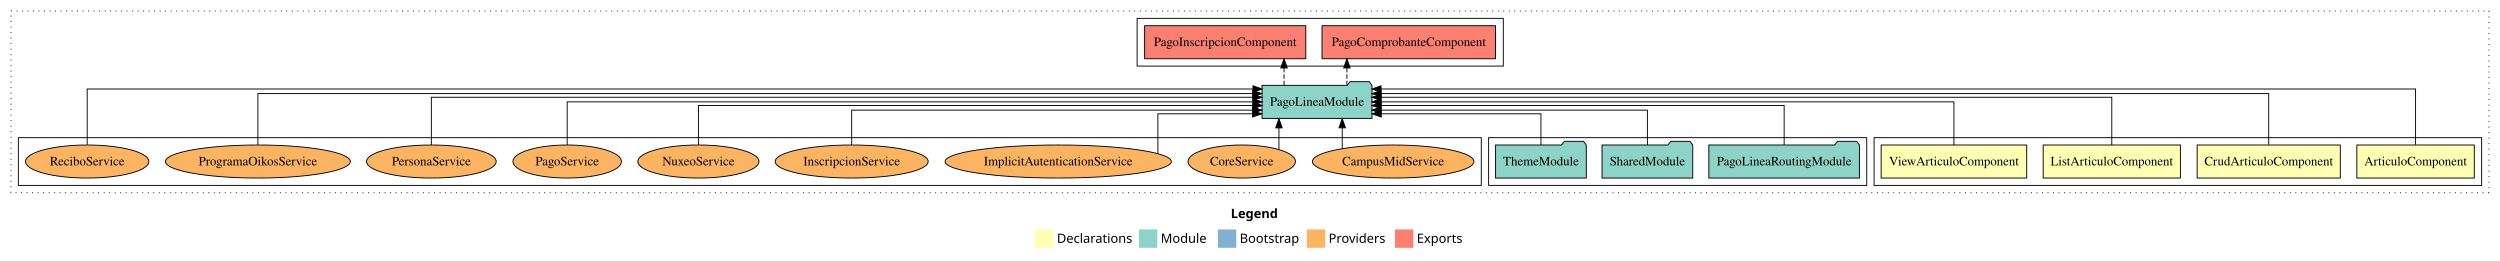
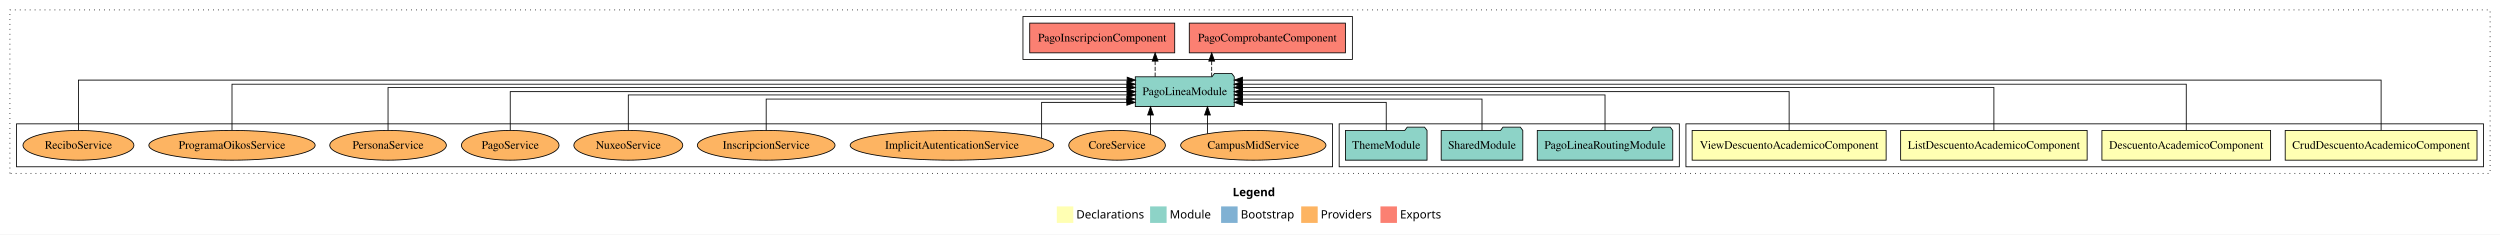
- <svg xmlns="http://www.w3.org/2000/svg" width="2724pt" height="284pt" viewBox="0.00 0.00 2724.00 284.00">
+ <svg xmlns="http://www.w3.org/2000/svg" width="3028pt" height="284pt" viewBox="0.00 0.00 3028.00 284.00">
  <g id="graph0" class="graph" transform="scale(1 1) rotate(0) translate(4 280)">
-     <polygon fill="#ffffff" stroke="transparent" points="-4,4 -4,-280 2720,-280 2720,4 -4,4" />
-     <text text-anchor="start" x="1337.009" y="-42.4" font-family="sans-serif" font-weight="bold" font-size="14.00" fill="#000000">Legend</text>
-     <polygon fill="#ffffb3" stroke="transparent" points="1124,-10 1124,-30 1144,-30 1144,-10 1124,-10" />
-     <text text-anchor="start" x="1147.629" y="-15.4" font-family="sans-serif" font-size="14.00" fill="#000000">  Declarations</text>
-     <polygon fill="#8dd3c7" stroke="transparent" points="1237,-10 1237,-30 1257,-30 1257,-10 1237,-10" />
-     <text text-anchor="start" x="1260.725" y="-15.4" font-family="sans-serif" font-size="14.00" fill="#000000">  Module</text>
-     <polygon fill="#80b1d3" stroke="transparent" points="1323,-10 1323,-30 1343,-30 1343,-10 1323,-10" />
-     <text text-anchor="start" x="1346.781" y="-15.4" font-family="sans-serif" font-size="14.00" fill="#000000">  Bootstrap</text>
-     <polygon fill="#fdb462" stroke="transparent" points="1420,-10 1420,-30 1440,-30 1440,-10 1420,-10" />
-     <text text-anchor="start" x="1443.673" y="-15.4" font-family="sans-serif" font-size="14.00" fill="#000000">  Providers</text>
-     <polygon fill="#fb8072" stroke="transparent" points="1516,-10 1516,-30 1536,-30 1536,-10 1516,-10" />
-     <text text-anchor="start" x="1539.726" y="-15.4" font-family="sans-serif" font-size="14.00" fill="#000000">  Exports</text>
+     <polygon fill="#ffffff" stroke="transparent" points="-4,4 -4,-280 3024,-280 3024,4 -4,4" />
+     <text text-anchor="start" x="1489.009" y="-42.4" font-family="sans-serif" font-weight="bold" font-size="14.00" fill="#000000">Legend</text>
+     <polygon fill="#ffffb3" stroke="transparent" points="1276,-10 1276,-30 1296,-30 1296,-10 1276,-10" />
+     <text text-anchor="start" x="1299.629" y="-15.4" font-family="sans-serif" font-size="14.00" fill="#000000">  Declarations</text>
+     <polygon fill="#8dd3c7" stroke="transparent" points="1389,-10 1389,-30 1409,-30 1409,-10 1389,-10" />
+     <text text-anchor="start" x="1412.725" y="-15.4" font-family="sans-serif" font-size="14.00" fill="#000000">  Module</text>
+     <polygon fill="#80b1d3" stroke="transparent" points="1475,-10 1475,-30 1495,-30 1495,-10 1475,-10" />
+     <text text-anchor="start" x="1498.781" y="-15.4" font-family="sans-serif" font-size="14.00" fill="#000000">  Bootstrap</text>
+     <polygon fill="#fdb462" stroke="transparent" points="1572,-10 1572,-30 1592,-30 1592,-10 1572,-10" />
+     <text text-anchor="start" x="1595.673" y="-15.4" font-family="sans-serif" font-size="14.00" fill="#000000">  Providers</text>
+     <polygon fill="#fb8072" stroke="transparent" points="1668,-10 1668,-30 1688,-30 1688,-10 1668,-10" />
+     <text text-anchor="start" x="1691.726" y="-15.4" font-family="sans-serif" font-size="14.00" fill="#000000">  Exports</text>
    <g id="clust1" class="cluster">
-       <polygon fill="none" stroke="#000000" stroke-dasharray="1,5" points="8,-70 8,-268 2708,-268 2708,-70 8,-70" />
+       <polygon fill="none" stroke="#000000" stroke-dasharray="1,5" points="8,-70 8,-268 3012,-268 3012,-70 8,-70" />
    </g>
    <g id="clust2" class="cluster">
-       <polygon fill="none" stroke="#000000" points="2038,-78 2038,-130 2700,-130 2700,-78 2038,-78" />
+       <polygon fill="none" stroke="#000000" points="2038,-78 2038,-130 3004,-130 3004,-78 2038,-78" />
    </g>
    <g id="clust7" class="cluster">
      <polygon fill="none" stroke="#000000" points="1618,-78 1618,-130 2030,-130 2030,-78 1618,-78" />
    </g>
    <g id="clust8" class="cluster">
      <polygon fill="none" stroke="#000000" points="1235,-208 1235,-260 1634,-260 1634,-208 1235,-208" />
    </g>
    <g id="clust10" class="cluster">
      <polygon fill="none" stroke="#000000" points="16,-78 16,-130 1610,-130 1610,-78 16,-78" />
    </g>
    <g id="node1" class="node">
-       <polygon fill="#ffffb3" stroke="#000000" points="2691.986,-122 2564.014,-122 2564.014,-86 2691.986,-86 2691.986,-122" />
-       <text text-anchor="middle" x="2628" y="-99.8" font-family="Times,serif" font-size="14.00" fill="#000000">ArticuloComponent</text>
+       <polygon fill="#ffffb3" stroke="#000000" points="2996.162,-122 2763.838,-122 2763.838,-86 2996.162,-86 2996.162,-122" />
+       <text text-anchor="middle" x="2880" y="-99.8" font-family="Times,serif" font-size="14.00" fill="#000000">CrudDescuentoAcademicoComponent</text>
    </g>
    <g id="node5" class="node">
      <polygon fill="#8dd3c7" stroke="#000000" points="1490.92,-187 1487.92,-191 1466.92,-191 1463.92,-187 1371.08,-187 1371.08,-151 1490.92,-151 1490.92,-187" />
      <text text-anchor="middle" x="1431" y="-164.8" font-family="Times,serif" font-size="14.00" fill="#000000">PagoLineaModule</text>
    </g>
    <g id="edge1" class="edge">
-       <path fill="none" stroke="#000000" d="M2628,-122.323C2628,-145.66 2628,-183 2628,-183 2628,-183 1500.769,-183 1500.769,-183" />
-       <polygon fill="#000000" stroke="#000000" points="1500.769,-179.5 1490.769,-183 1500.769,-186.5 1500.769,-179.5" />
+       <path fill="none" stroke="#000000" d="M2880,-122.323C2880,-145.66 2880,-183 2880,-183 2880,-183 1500.96,-183 1500.96,-183" />
+       <polygon fill="#000000" stroke="#000000" points="1500.96,-179.5 1490.96,-183 1500.96,-186.5 1500.96,-179.5" />
    </g>
    <g id="node2" class="node">
-       <polygon fill="#ffffb3" stroke="#000000" points="2545.983,-122 2390.017,-122 2390.017,-86 2545.983,-86 2545.983,-122" />
-       <text text-anchor="middle" x="2468" y="-99.8" font-family="Times,serif" font-size="14.00" fill="#000000">CrudArticuloComponent</text>
+       <polygon fill="#ffffb3" stroke="#000000" points="2746.164,-122 2541.836,-122 2541.836,-86 2746.164,-86 2746.164,-122" />
+       <text text-anchor="middle" x="2644" y="-99.8" font-family="Times,serif" font-size="14.00" fill="#000000">DescuentoAcademicoComponent</text>
    </g>
    <g id="edge2" class="edge">
-       <path fill="none" stroke="#000000" d="M2468,-122.292C2468,-144.206 2468,-178 2468,-178 2468,-178 1500.857,-178 1500.857,-178" />
-       <polygon fill="#000000" stroke="#000000" points="1500.857,-174.5 1490.857,-178 1500.856,-181.5 1500.857,-174.5" />
+       <path fill="none" stroke="#000000" d="M2644,-122.292C2644,-144.206 2644,-178 2644,-178 2644,-178 1500.739,-178 1500.739,-178" />
+       <polygon fill="#000000" stroke="#000000" points="1500.739,-174.5 1490.739,-178 1500.739,-181.5 1500.739,-174.5" />
    </g>
    <g id="node3" class="node">
-       <polygon fill="#ffffb3" stroke="#000000" points="2371.765,-122 2222.235,-122 2222.235,-86 2371.765,-86 2371.765,-122" />
-       <text text-anchor="middle" x="2297" y="-99.8" font-family="Times,serif" font-size="14.00" fill="#000000">ListArticuloComponent</text>
+       <polygon fill="#ffffb3" stroke="#000000" points="2523.943,-122 2298.057,-122 2298.057,-86 2523.943,-86 2523.943,-122" />
+       <text text-anchor="middle" x="2411" y="-99.8" font-family="Times,serif" font-size="14.00" fill="#000000">ListDescuentoAcademicoComponent</text>
    </g>
    <g id="edge3" class="edge">
-       <path fill="none" stroke="#000000" d="M2297,-122.027C2297,-142.767 2297,-174 2297,-174 2297,-174 1500.865,-174 1500.865,-174" />
-       <polygon fill="#000000" stroke="#000000" points="1500.865,-170.5 1490.865,-174 1500.865,-177.5 1500.865,-170.5" />
+       <path fill="none" stroke="#000000" d="M2411,-122.027C2411,-142.767 2411,-174 2411,-174 2411,-174 1500.828,-174 1500.828,-174" />
+       <polygon fill="#000000" stroke="#000000" points="1500.828,-170.5 1490.828,-174 1500.828,-177.5 1500.828,-170.5" />
    </g>
    <g id="node4" class="node">
-       <polygon fill="#ffffb3" stroke="#000000" points="2204.305,-122 2045.695,-122 2045.695,-86 2204.305,-86 2204.305,-122" />
-       <text text-anchor="middle" x="2125" y="-99.8" font-family="Times,serif" font-size="14.00" fill="#000000">ViewArticuloComponent</text>
+       <polygon fill="#ffffb3" stroke="#000000" points="2280.483,-122 2045.517,-122 2045.517,-86 2280.483,-86 2280.483,-122" />
+       <text text-anchor="middle" x="2163" y="-99.8" font-family="Times,serif" font-size="14.00" fill="#000000">ViewDescuentoAcademicoComponent</text>
    </g>
    <g id="edge4" class="edge">
-       <path fill="none" stroke="#000000" d="M2125,-122.106C2125,-141.339 2125,-169 2125,-169 2125,-169 1500.771,-169 1500.771,-169" />
-       <polygon fill="#000000" stroke="#000000" points="1500.771,-165.5 1490.771,-169 1500.771,-172.5 1500.771,-165.5" />
+       <path fill="none" stroke="#000000" d="M2163,-122.106C2163,-141.339 2163,-169 2163,-169 2163,-169 1500.903,-169 1500.903,-169" />
+       <polygon fill="#000000" stroke="#000000" points="1500.903,-165.5 1490.903,-169 1500.903,-172.5 1500.903,-165.5" />
    </g>
    <g id="node9" class="node">
      <polygon fill="#fb8072" stroke="#000000" points="1625.537,-252 1436.463,-252 1436.463,-216 1625.537,-216 1625.537,-252" />
      <text text-anchor="middle" x="1531" y="-229.8" font-family="Times,serif" font-size="14.00" fill="#000000">PagoComprobanteComponent </text>
    </g>
    <g id="edge8" class="edge">
      <path fill="none" stroke="#000000" stroke-dasharray="5,2" d="M1463.596,-187.106C1463.596,-187.106 1463.596,-205.991 1463.596,-205.991" />
      <polygon fill="#000000" stroke="#000000" points="1460.096,-205.991 1463.596,-215.991 1467.096,-205.991 1460.096,-205.991" />
    </g>
    <g id="node10" class="node">
      <polygon fill="#fb8072" stroke="#000000" points="1418.806,-252 1243.194,-252 1243.194,-216 1418.806,-216 1418.806,-252" />
      <text text-anchor="middle" x="1331" y="-229.8" font-family="Times,serif" font-size="14.00" fill="#000000">PagoInscripcionComponent </text>
    </g>
    <g id="edge9" class="edge">
      <path fill="none" stroke="#000000" stroke-dasharray="5,2" d="M1395.097,-187.106C1395.097,-187.106 1395.097,-205.991 1395.097,-205.991" />
      <polygon fill="#000000" stroke="#000000" points="1391.597,-205.991 1395.097,-215.991 1398.597,-205.991 1391.597,-205.991" />
    </g>
    <g id="node6" class="node">
      <polygon fill="#8dd3c7" stroke="#000000" points="2022.038,-122 2019.038,-126 1998.038,-126 1995.038,-122 1857.962,-122 1857.962,-86 2022.038,-86 2022.038,-122" />
      <text text-anchor="middle" x="1940" y="-99.8" font-family="Times,serif" font-size="14.00" fill="#000000">PagoLineaRoutingModule</text>
    </g>
    <g id="edge5" class="edge">
      <path fill="none" stroke="#000000" d="M1940,-122.302C1940,-140.27 1940,-165 1940,-165 1940,-165 1500.886,-165 1500.886,-165" />
      <polygon fill="#000000" stroke="#000000" points="1500.886,-161.5 1490.886,-165 1500.886,-168.5 1500.886,-161.5" />
    </g>
    <g id="node7" class="node">
      <polygon fill="#8dd3c7" stroke="#000000" points="1840.423,-122 1837.423,-126 1816.423,-126 1813.423,-122 1741.577,-122 1741.577,-86 1840.423,-86 1840.423,-122" />
      <text text-anchor="middle" x="1791" y="-99.8" font-family="Times,serif" font-size="14.00" fill="#000000">SharedModule</text>
    </g>
    <g id="edge6" class="edge">
      <path fill="none" stroke="#000000" d="M1791,-122.027C1791,-138.398 1791,-160 1791,-160 1791,-160 1500.851,-160 1500.851,-160" />
      <polygon fill="#000000" stroke="#000000" points="1500.851,-156.5 1490.851,-160 1500.851,-163.5 1500.851,-156.5" />
    </g>
    <g id="node8" class="node">
      <polygon fill="#8dd3c7" stroke="#000000" points="1724.423,-122 1721.423,-126 1700.423,-126 1697.423,-122 1625.577,-122 1625.577,-86 1724.423,-86 1724.423,-122" />
      <text text-anchor="middle" x="1675" y="-99.8" font-family="Times,serif" font-size="14.00" fill="#000000">ThemeModule</text>
    </g>
    <g id="edge7" class="edge">
      <path fill="none" stroke="#000000" d="M1675,-122.187C1675,-137.182 1675,-156 1675,-156 1675,-156 1501.002,-156 1501.002,-156" />
      <polygon fill="#000000" stroke="#000000" points="1501.002,-152.5 1491.002,-156 1501.002,-159.5 1501.002,-152.5" />
    </g>
    <g id="node11" class="node">
      <ellipse fill="#fdb462" stroke="#000000" cx="1514" cy="-104" rx="87.98" ry="18" />
      <text text-anchor="middle" x="1514" y="-99.8" font-family="Times,serif" font-size="14.00" fill="#000000">CampusMidService</text>
    </g>
    <g id="edge10" class="edge">
      <path fill="none" stroke="#000000" d="M1458.485,-118.104C1458.485,-118.104 1458.485,-140.721 1458.485,-140.721" />
      <polygon fill="#000000" stroke="#000000" points="1454.985,-140.721 1458.485,-150.721 1461.985,-140.721 1454.985,-140.721" />
    </g>
    <g id="node12" class="node">
      <ellipse fill="#fdb462" stroke="#000000" cx="1349" cy="-104" rx="58.525" ry="18" />
      <text text-anchor="middle" x="1349" y="-99.8" font-family="Times,serif" font-size="14.00" fill="#000000">CoreService</text>
    </g>
    <g id="edge11" class="edge">
      <path fill="none" stroke="#000000" d="M1389.526,-117.154C1389.526,-117.154 1389.526,-140.694 1389.526,-140.694" />
      <polygon fill="#000000" stroke="#000000" points="1386.026,-140.694 1389.526,-150.694 1393.026,-140.694 1386.026,-140.694" />
    </g>
    <g id="node13" class="node">
      <ellipse fill="#fdb462" stroke="#000000" cx="1149" cy="-104" rx="123.265" ry="18" />
      <text text-anchor="middle" x="1149" y="-99.8" font-family="Times,serif" font-size="14.00" fill="#000000">ImplicitAutenticationService</text>
    </g>
    <g id="edge12" class="edge">
      <path fill="none" stroke="#000000" d="M1257.615,-112.587C1257.615,-127.356 1257.615,-156 1257.615,-156 1257.615,-156 1360.845,-156 1360.845,-156" />
      <polygon fill="#000000" stroke="#000000" points="1360.845,-159.5 1370.845,-156 1360.845,-152.5 1360.845,-159.5" />
    </g>
    <g id="node14" class="node">
      <ellipse fill="#fdb462" stroke="#000000" cx="924" cy="-104" rx="83.364" ry="18" />
      <text text-anchor="middle" x="924" y="-99.8" font-family="Times,serif" font-size="14.00" fill="#000000">InscripcionService</text>
    </g>
    <g id="edge13" class="edge">
      <path fill="none" stroke="#000000" d="M924,-122.027C924,-138.398 924,-160 924,-160 924,-160 1360.85,-160 1360.85,-160" />
      <polygon fill="#000000" stroke="#000000" points="1360.85,-163.5 1370.85,-160 1360.85,-156.5 1360.85,-163.5" />
    </g>
    <g id="node15" class="node">
      <ellipse fill="#fdb462" stroke="#000000" cx="757" cy="-104" rx="65.972" ry="18" />
      <text text-anchor="middle" x="757" y="-99.8" font-family="Times,serif" font-size="14.00" fill="#000000">NuxeoService</text>
    </g>
    <g id="edge14" class="edge">
      <path fill="none" stroke="#000000" d="M757,-122.302C757,-140.27 757,-165 757,-165 757,-165 1361.187,-165 1361.187,-165" />
      <polygon fill="#000000" stroke="#000000" points="1361.187,-168.5 1371.187,-165 1361.187,-161.5 1361.187,-168.5" />
    </g>
    <g id="node16" class="node">
      <ellipse fill="#fdb462" stroke="#000000" cx="614" cy="-104" rx="59.108" ry="18" />
      <text text-anchor="middle" x="614" y="-99.8" font-family="Times,serif" font-size="14.00" fill="#000000">PagoService</text>
    </g>
    <g id="edge15" class="edge">
      <path fill="none" stroke="#000000" d="M614,-122.106C614,-141.339 614,-169 614,-169 614,-169 1361.255,-169 1361.255,-169" />
      <polygon fill="#000000" stroke="#000000" points="1361.255,-172.5 1371.255,-169 1361.255,-165.5 1361.255,-172.5" />
    </g>
    <g id="node17" class="node">
      <ellipse fill="#fdb462" stroke="#000000" cx="466" cy="-104" rx="70.622" ry="18" />
      <text text-anchor="middle" x="466" y="-99.8" font-family="Times,serif" font-size="14.00" fill="#000000">PersonaService</text>
    </g>
    <g id="edge16" class="edge">
      <path fill="none" stroke="#000000" d="M466,-122.027C466,-142.767 466,-174 466,-174 466,-174 1360.999,-174 1360.999,-174" />
      <polygon fill="#000000" stroke="#000000" points="1361,-177.5 1370.999,-174 1360.999,-170.5 1361,-177.5" />
    </g>
    <g id="node18" class="node">
      <ellipse fill="#fdb462" stroke="#000000" cx="277" cy="-104" rx="100.7" ry="18" />
      <text text-anchor="middle" x="277" y="-99.8" font-family="Times,serif" font-size="14.00" fill="#000000">ProgramaOikosService</text>
    </g>
    <g id="edge17" class="edge">
      <path fill="none" stroke="#000000" d="M277,-122.292C277,-144.206 277,-178 277,-178 277,-178 1360.984,-178 1360.984,-178" />
      <polygon fill="#000000" stroke="#000000" points="1360.984,-181.5 1370.984,-178 1360.984,-174.5 1360.984,-181.5" />
    </g>
    <g id="node19" class="node">
      <ellipse fill="#fdb462" stroke="#000000" cx="91" cy="-104" rx="67.193" ry="18" />
      <text text-anchor="middle" x="91" y="-99.8" font-family="Times,serif" font-size="14.00" fill="#000000">ReciboService</text>
    </g>
    <g id="edge18" class="edge">
      <path fill="none" stroke="#000000" d="M91,-122.323C91,-145.66 91,-183 91,-183 91,-183 1361.257,-183 1361.257,-183" />
      <polygon fill="#000000" stroke="#000000" points="1361.257,-186.5 1371.257,-183 1361.257,-179.5 1361.257,-186.5" />
    </g>
  </g>
</svg>
